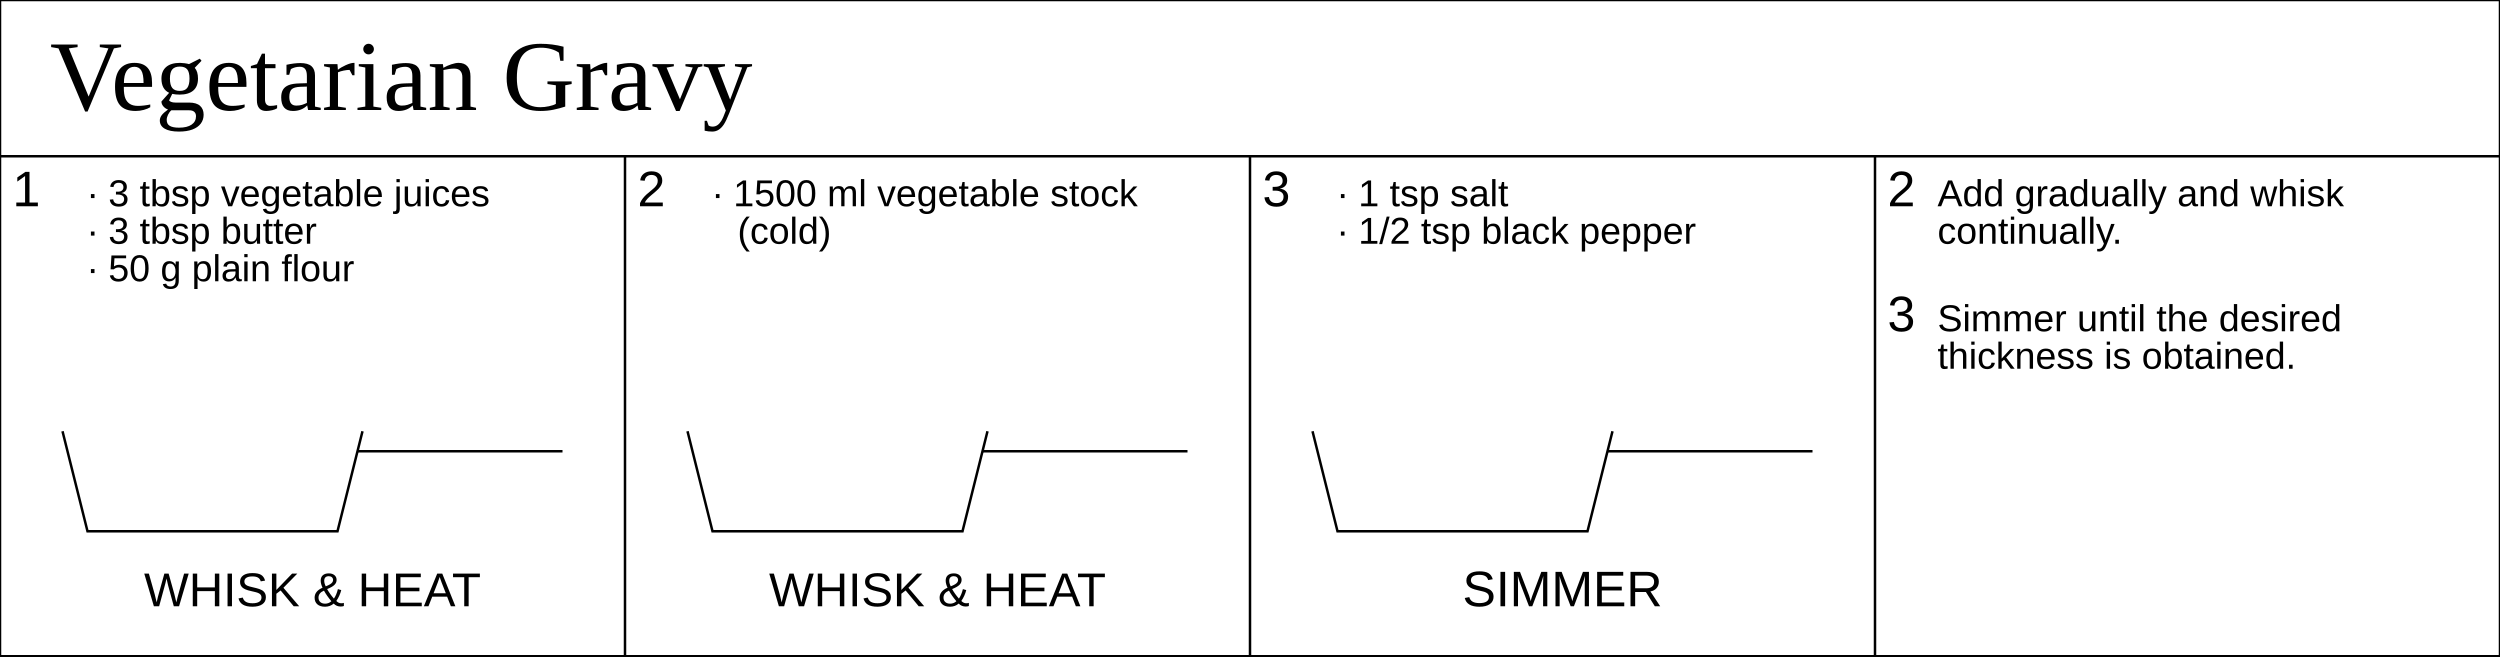
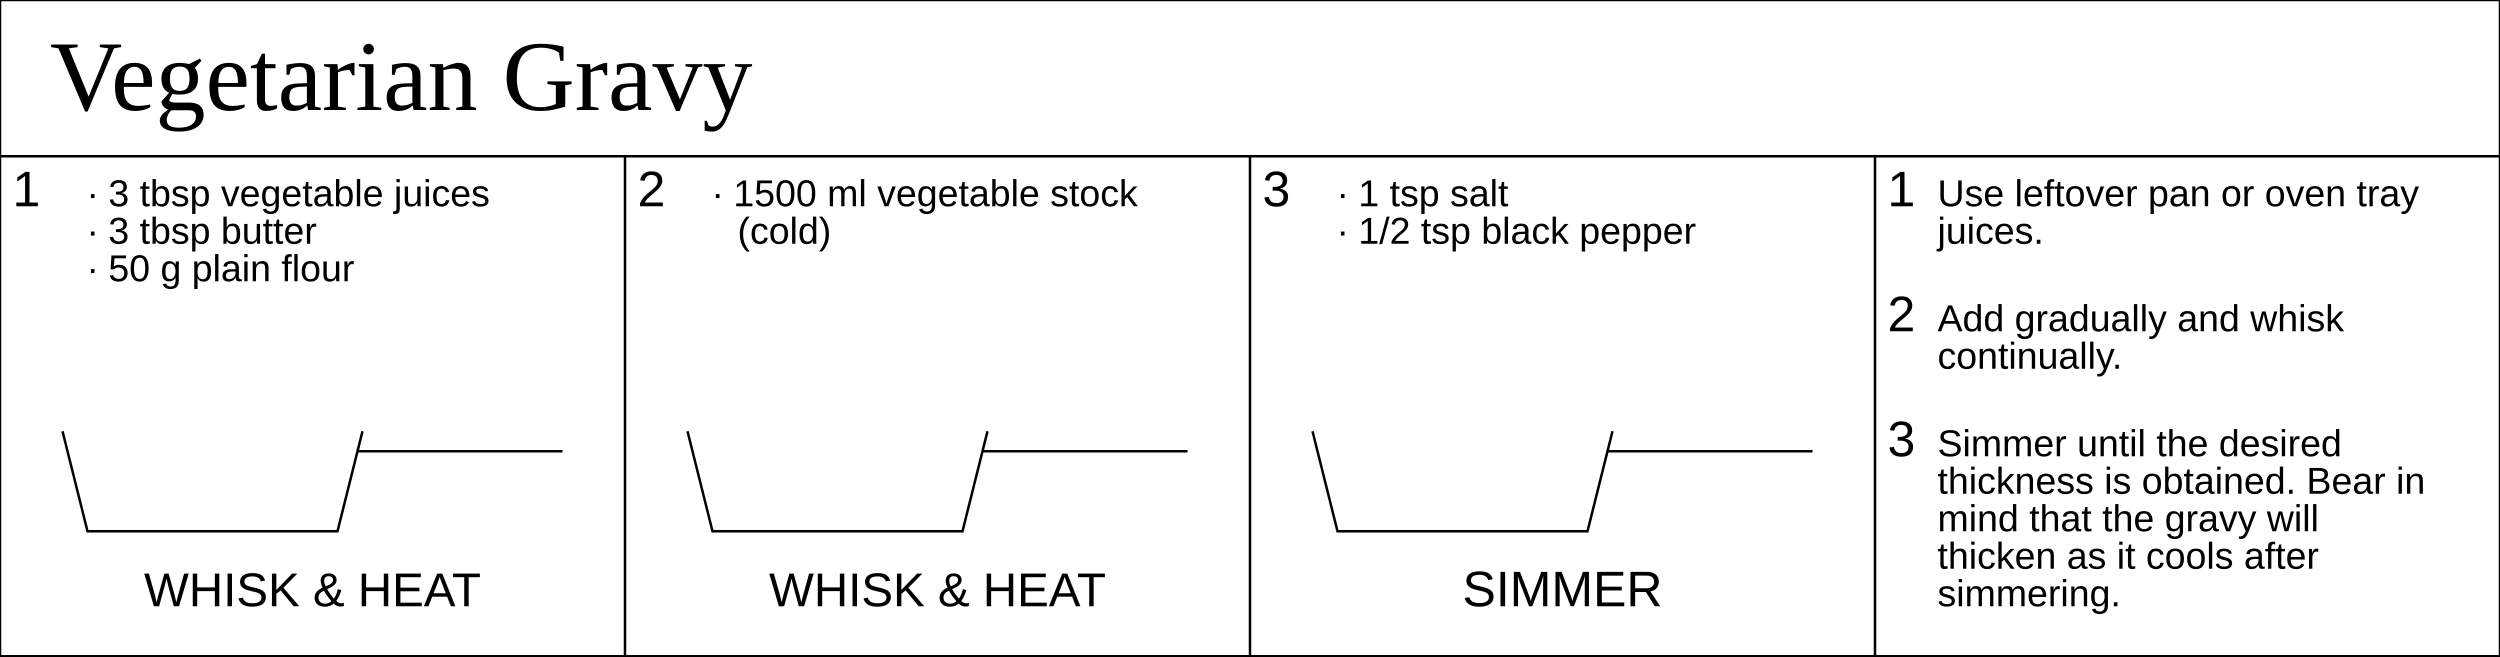
<svg xmlns="http://www.w3.org/2000/svg" width="2000" height="525.0">
  <text x="40.0" y="88.0" font-size="80">
Vegetarian Gravy</text>
  <polyline points="0,0 0,525.0 " style="fill:none;stroke:black;stroke-width:2" />
  <polyline points="2000,0 2000,525.0 " style="fill:none;stroke:black;stroke-width:2" />
  <polyline points="500,125.0 500,525.0 " style="fill:none;stroke:black;stroke-width:2" />
  <polyline points="1000,125.0 1000,525.0 " style="fill:none;stroke:black;stroke-width:2" />
  <polyline points="1500,125.0 1500,525.0 " style="fill:none;stroke:black;stroke-width:2" />
  <polyline points="0,0 2000,0 " style="fill:none;stroke:black;stroke-width:2" />
  <polyline points="0,125.0 2000,125.0 " style="fill:none;stroke:black;stroke-width:2" />
  <polyline points="0,525.0 2000,525.0 " style="fill:none;stroke:black;stroke-width:2" />
  <text x="10.0" y="165.0" text-anchor="left" style="font-family:Arial;font-size:40"> 
1 </text>
  <text x="70.0" y="165.0" text-anchor="left" style="font-family:Arial;font-size:30"> 
∙ 3 tbsp vegetable juices </text>
  <text x="70.0" y="195.0" text-anchor="left" style="font-family:Arial;font-size:30"> 
∙ 3 tbsp butter </text>
  <text x="70.0" y="225.0" text-anchor="left" style="font-family:Arial;font-size:30"> 
∙ 50 g plain flour </text>
  <polyline points="50.0,345.0 70.0,425.0 270.0,425.0 290.0,345.0" style="fill:none;stroke:black;stroke-width:2" />
  <polyline points="286,361.0 450.0,361.0" style="fill:none;stroke:black;stroke-width:2" />
  <text x="250.0" y="485.0" text-anchor="middle" style="font-family:Arial;font-size:38"> 
WHISK &amp; HEAT </text>
+   <text x="1510.0" y="165.0" text-anchor="left" style="font-family:Arial;font-size:40"> 
+ 1 </text>
+   <text x="1550.0" y="165.0" text-anchor="left" style="font-family:Arial;font-size:30"> 
+ Use leftover pan or oven tray </text>
+   <text x="1550.0" y="195.0" text-anchor="left" style="font-family:Arial;font-size:30"> 
+ juices. </text>
  <text x="510.0" y="165.0" text-anchor="left" style="font-family:Arial;font-size:40"> 
2 </text>
  <text x="570.0" y="165.0" text-anchor="left" style="font-family:Arial;font-size:30"> 
∙ 1500 ml vegetable stock </text>
  <text x="590.0" y="195.0" text-anchor="left" style="font-family:Arial;font-size:30"> 
(cold) </text>
  <polyline points="550.0,345.0 570.0,425.0 770.0,425.0 790.0,345.0" style="fill:none;stroke:black;stroke-width:2" />
  <polyline points="786.0,361.0 950.0,361.0" style="fill:none;stroke:black;stroke-width:2" />
  <text x="750.0" y="485.0" text-anchor="middle" style="font-family:Arial;font-size:38"> 
WHISK &amp; HEAT </text>
-   <text x="1510.0" y="165.0" text-anchor="left" style="font-family:Arial;font-size:40"> 
+   <text x="1510.0" y="265.0" text-anchor="left" style="font-family:Arial;font-size:40"> 
2 </text>
-   <text x="1550.0" y="165.0" text-anchor="left" style="font-family:Arial;font-size:30"> 
+   <text x="1550.0" y="265.0" text-anchor="left" style="font-family:Arial;font-size:30"> 
Add gradually and whisk </text>
-   <text x="1550.0" y="195.0" text-anchor="left" style="font-family:Arial;font-size:30"> 
+   <text x="1550.0" y="295.0" text-anchor="left" style="font-family:Arial;font-size:30"> 
continually. </text>
  <text x="1010.0" y="165.0" text-anchor="left" style="font-family:Arial;font-size:40"> 
3 </text>
  <text x="1070.0" y="165.0" text-anchor="left" style="font-family:Arial;font-size:30"> 
∙ 1 tsp salt </text>
  <text x="1070.0" y="195.0" text-anchor="left" style="font-family:Arial;font-size:30"> 
∙ 1/2 tsp black pepper </text>
  <polyline points="1050.0,345.0 1070.0,425.0 1270.0,425.0 1290.0,345.0" style="fill:none;stroke:black;stroke-width:2" />
  <polyline points="1286.0,361.0 1450.0,361.0" style="fill:none;stroke:black;stroke-width:2" />
  <text x="1250.0" y="485.0" text-anchor="middle" style="font-family:Arial;font-size:40"> 
SIMMER </text>
-   <text x="1510.0" y="265.0" text-anchor="left" style="font-family:Arial;font-size:40"> 
+   <text x="1510.0" y="365.0" text-anchor="left" style="font-family:Arial;font-size:40"> 
3 </text>
-   <text x="1550.0" y="265.0" text-anchor="left" style="font-family:Arial;font-size:30"> 
+   <text x="1550.0" y="365.0" text-anchor="left" style="font-family:Arial;font-size:30"> 
Simmer until the desired </text>
-   <text x="1550.0" y="295.0" text-anchor="left" style="font-family:Arial;font-size:30"> 
- thickness is obtained. </text>
+   <text x="1550.0" y="395.0" text-anchor="left" style="font-family:Arial;font-size:30"> 
+ thickness is obtained. Bear in </text>
+   <text x="1550.0" y="425.0" text-anchor="left" style="font-family:Arial;font-size:30"> 
+ mind that the gravy will </text>
+   <text x="1550.0" y="455.0" text-anchor="left" style="font-family:Arial;font-size:30"> 
+ thicken as it cools after </text>
+   <text x="1550.0" y="485.0" text-anchor="left" style="font-family:Arial;font-size:30"> 
+ simmering. </text>
</svg>
